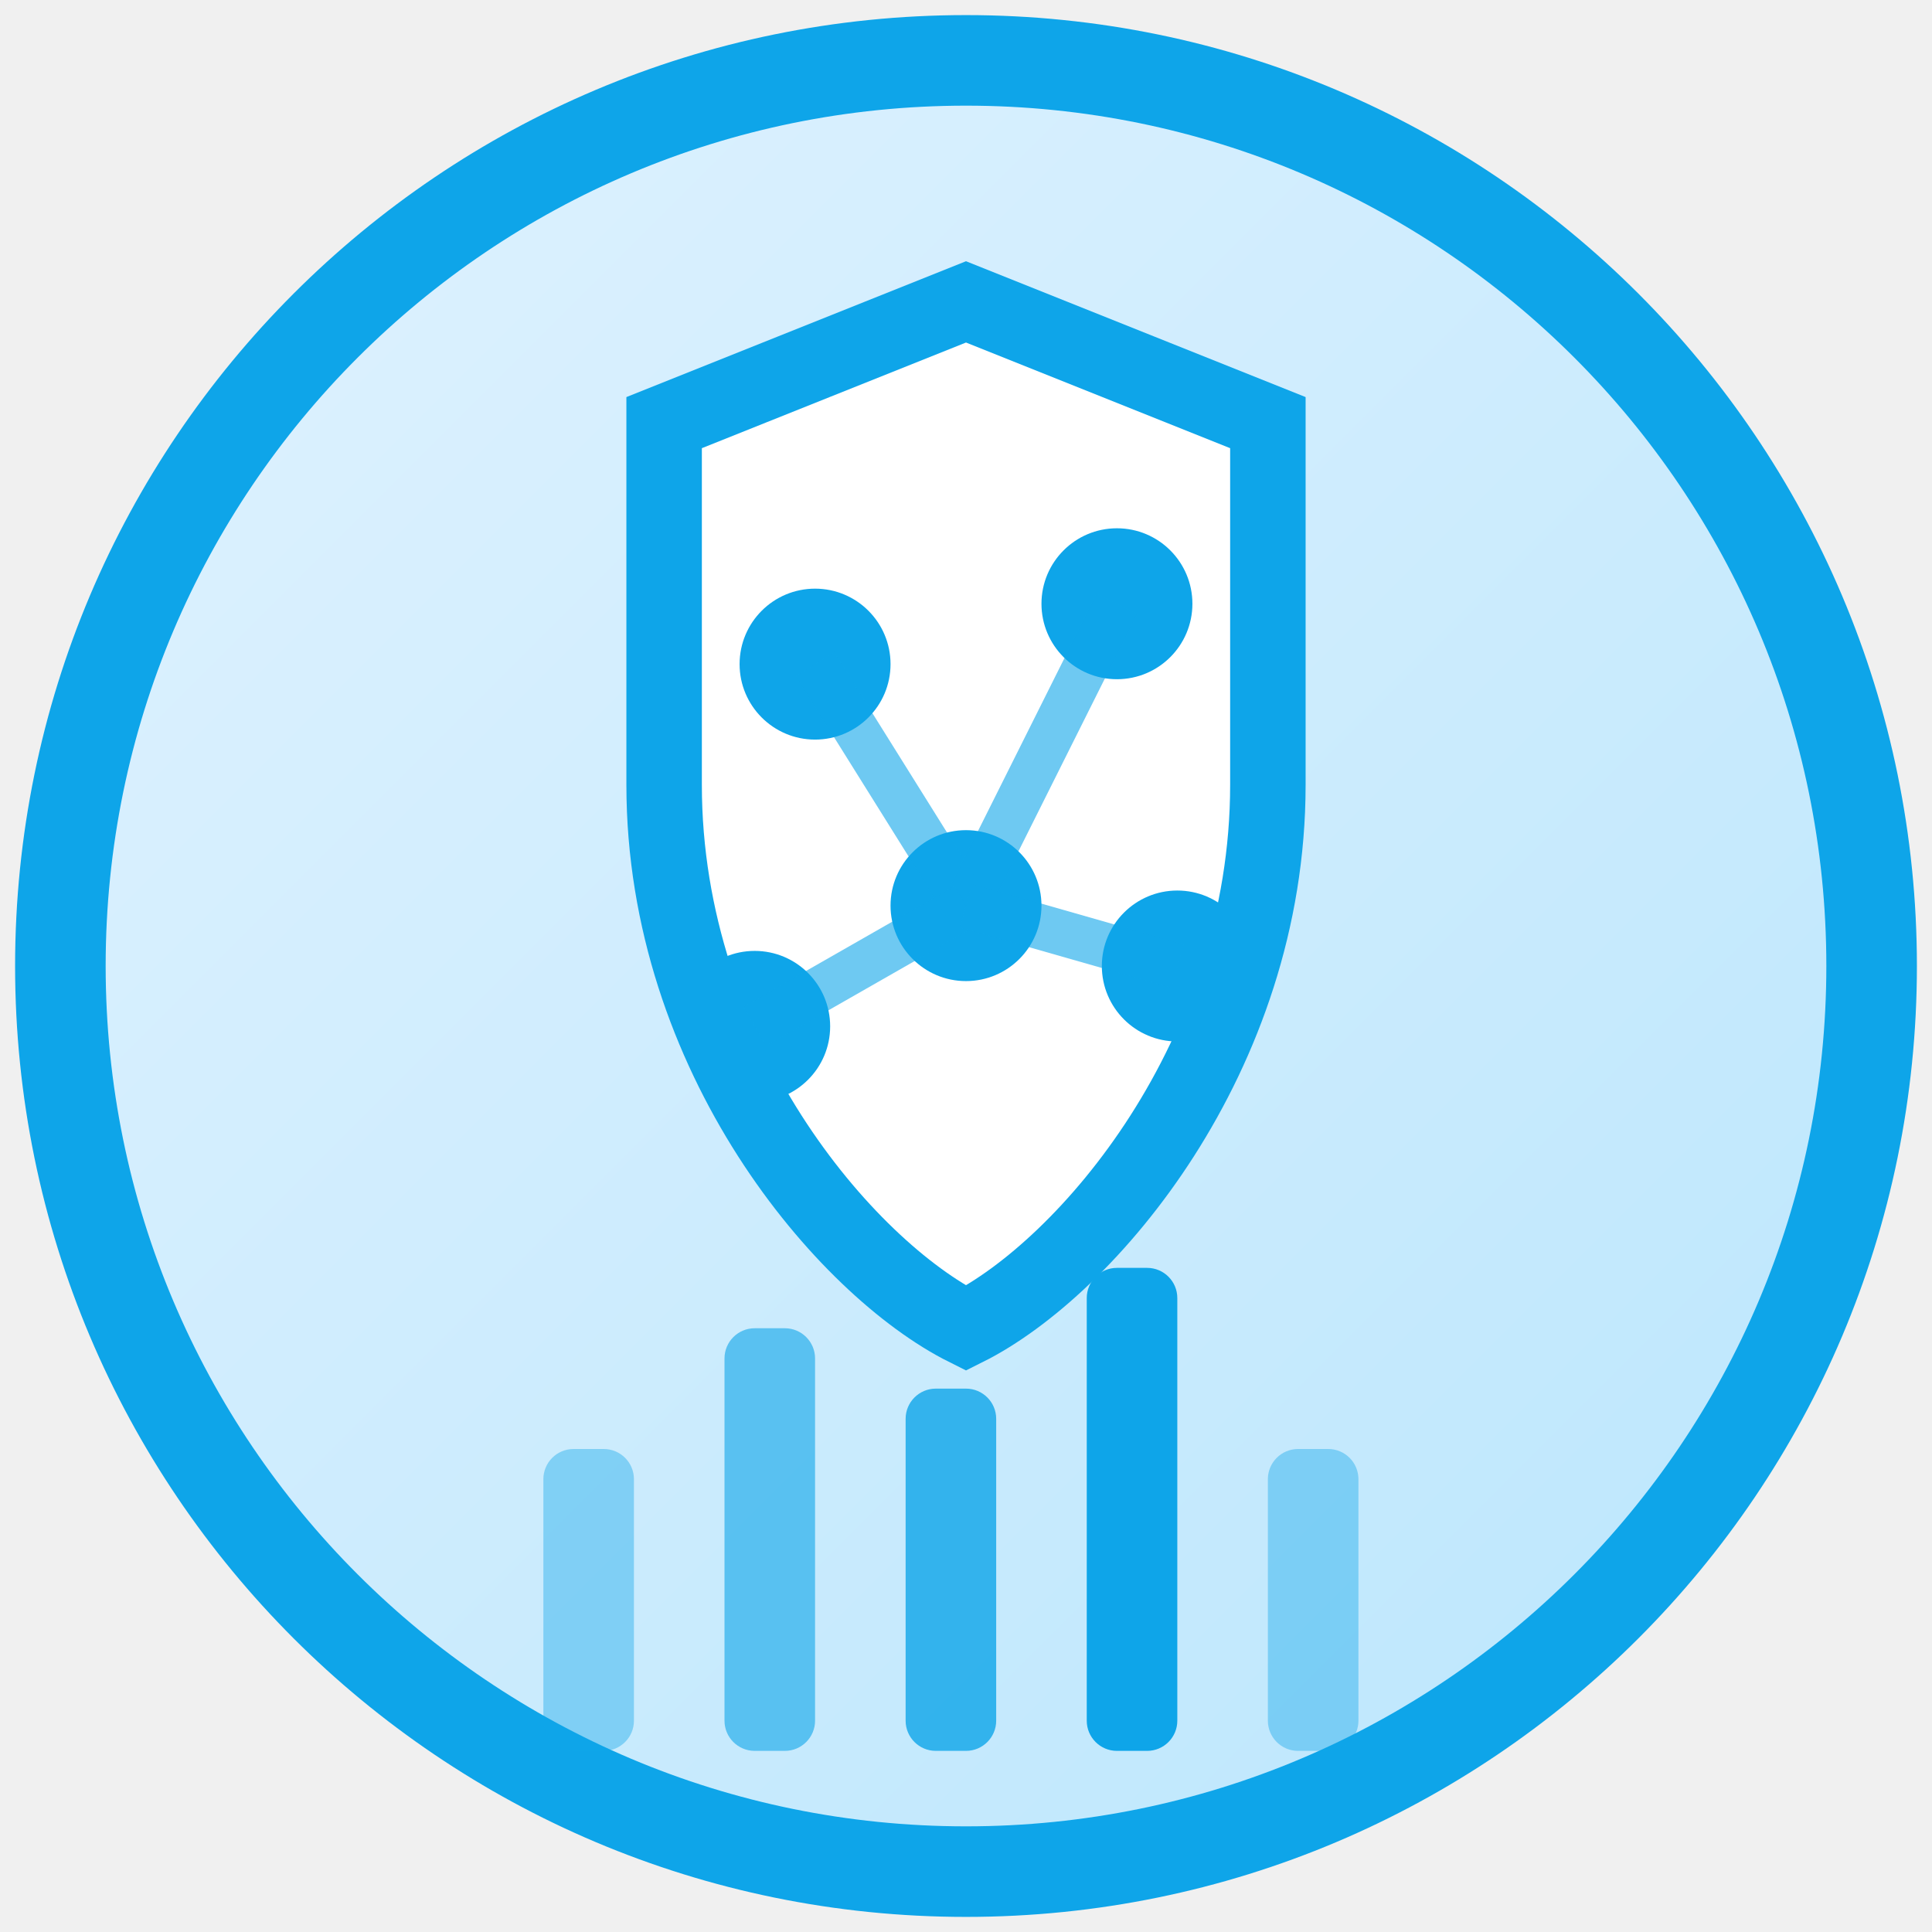
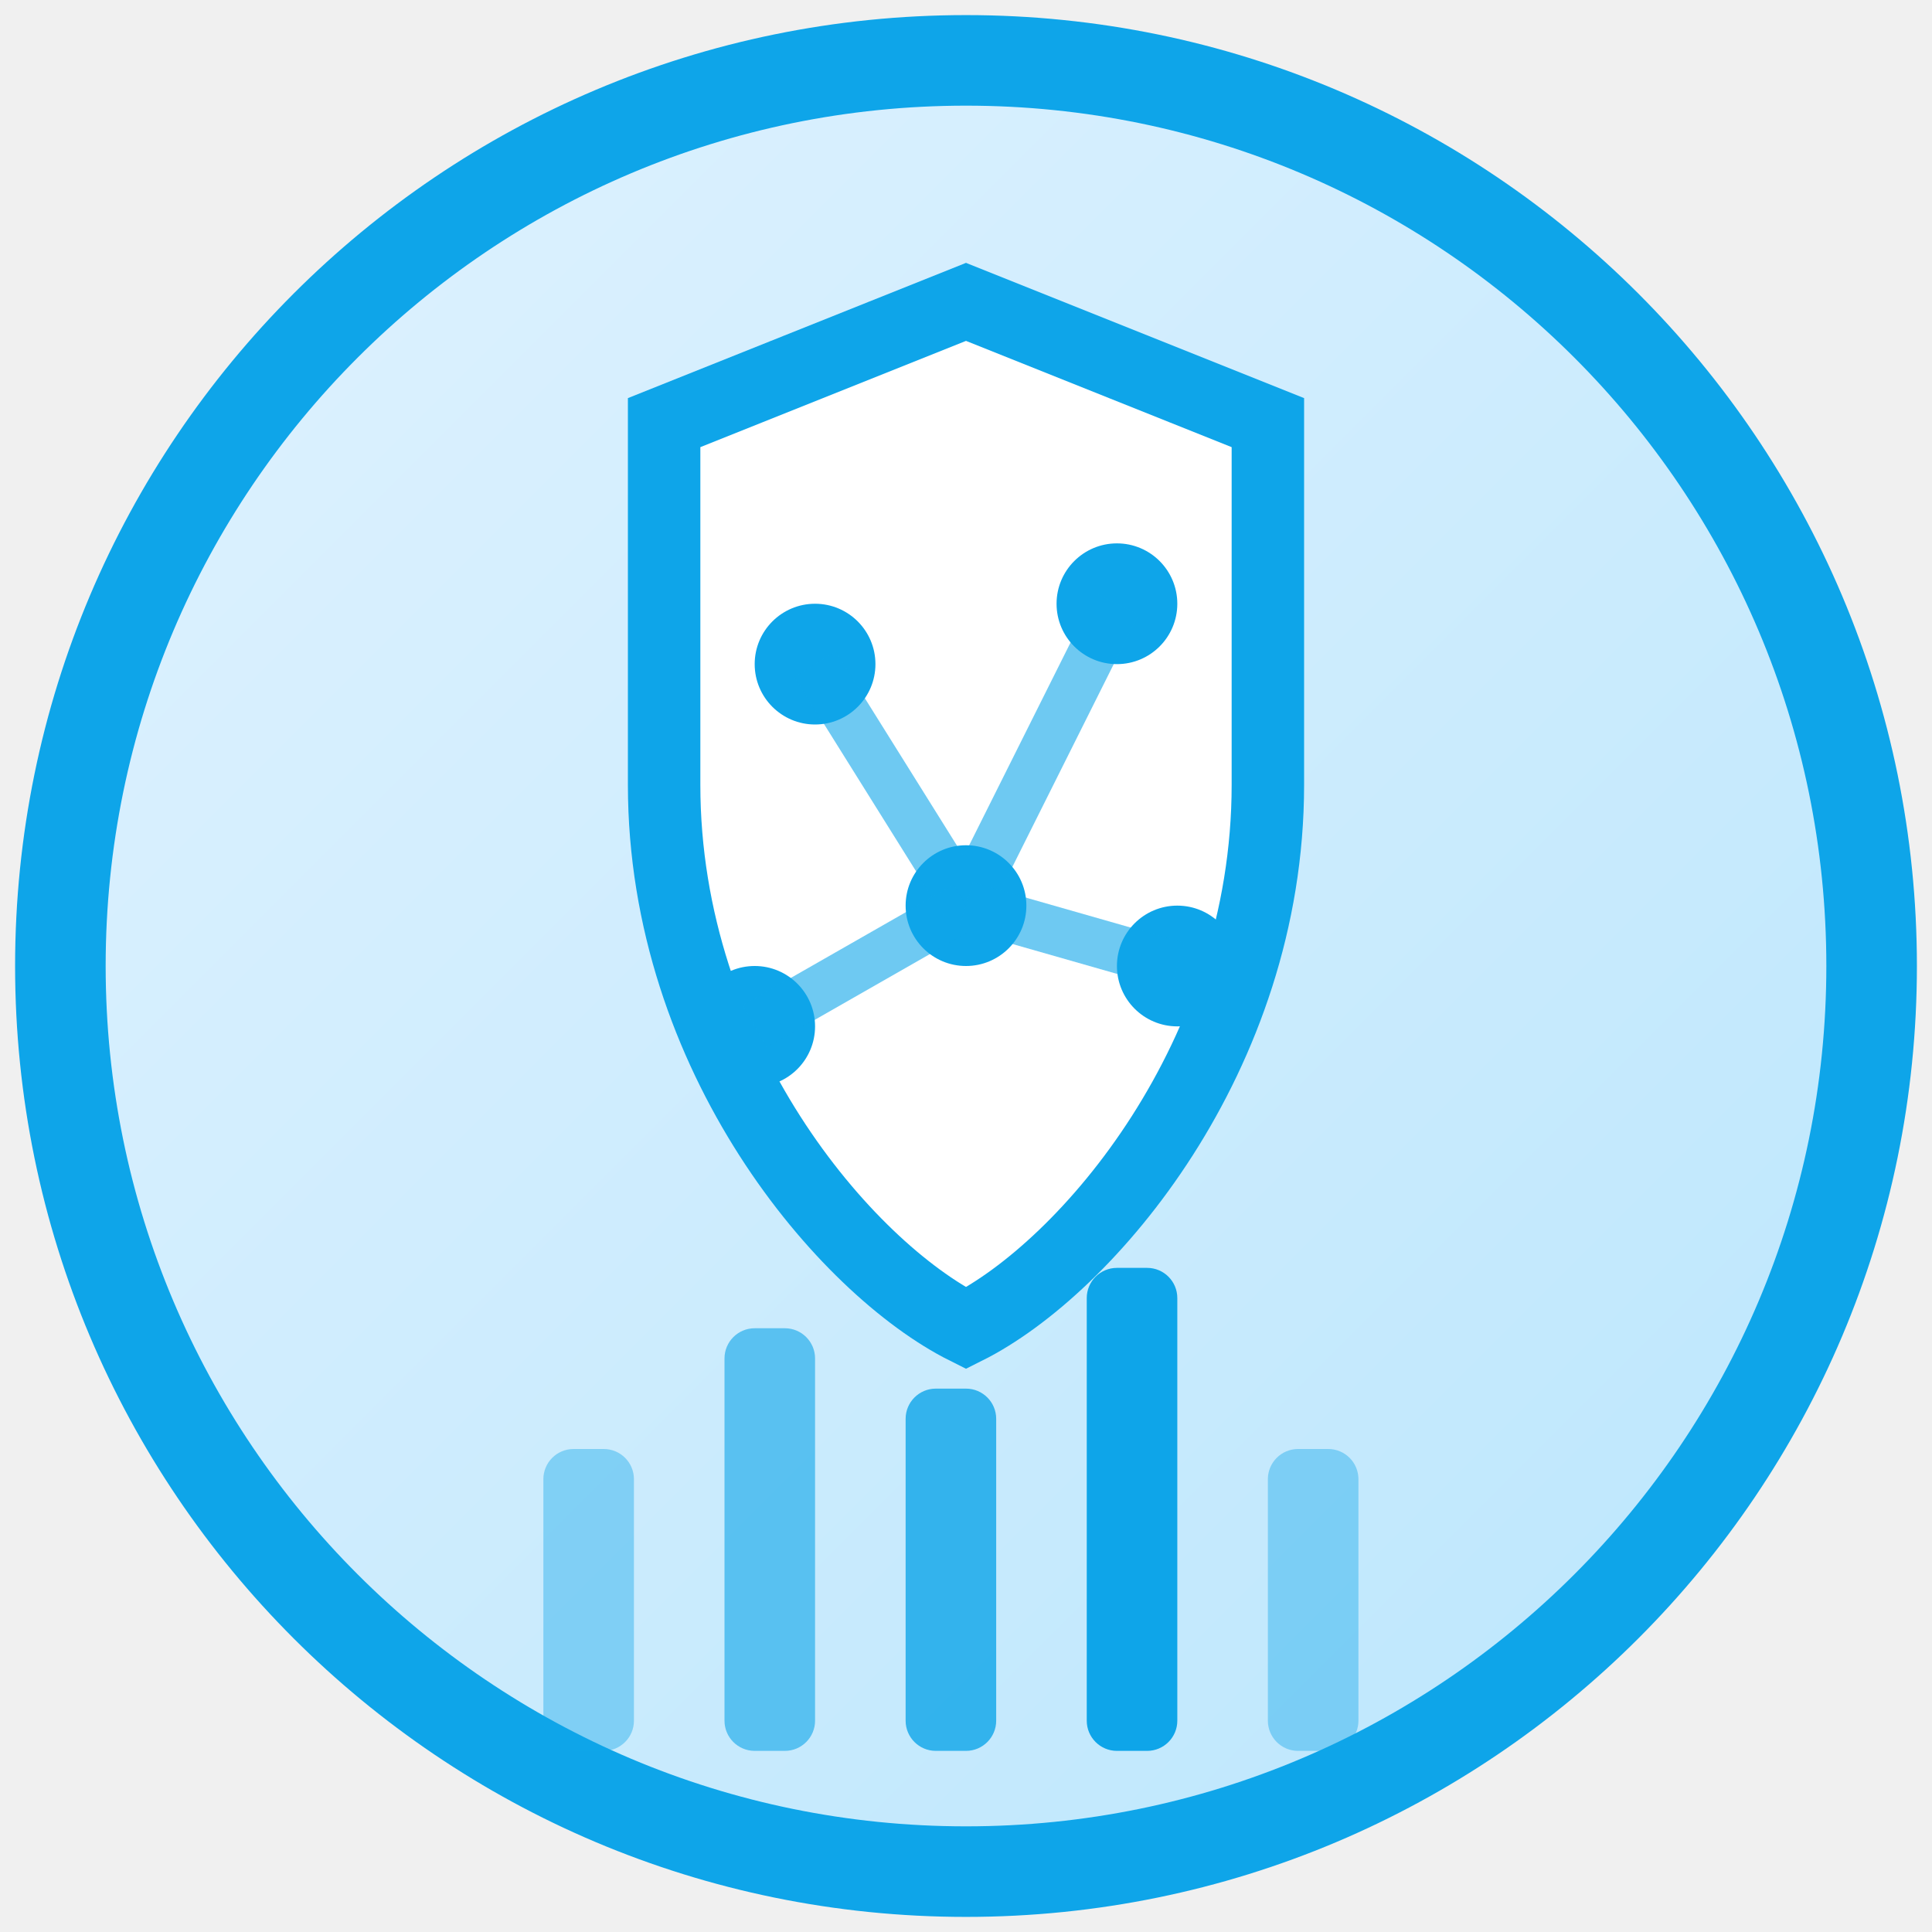
- <svg xmlns="http://www.w3.org/2000/svg" width="32" height="32" viewBox="0 0 64 64" fill="none">
+ <svg xmlns="http://www.w3.org/2000/svg" width="32" height="32" viewBox="0 0 32 32" fill="none">
  <defs>
    <linearGradient id="gradient" x1="0%" y1="0%" x2="100%" y2="100%">
      <stop offset="0%" style="stop-color:#E0F2FE;stop-opacity:1" />
      <stop offset="100%" style="stop-color:#BAE6FD;stop-opacity:1" />
    </linearGradient>
  </defs>
-   <circle cx="32" cy="32" r="30" fill="url(#gradient)" stroke="#0EA5E9" stroke-width="3" />
-   <path d="M32 10L22 14V26C22 35 28 42 32 44C36 42 42 35 42 26V14L32 10Z" fill="white" stroke="#0EA5E9" stroke-width="2.5" />
-   <circle cx="27" cy="22" r="2.5" fill="#0EA5E9" />
-   <circle cx="37" cy="20" r="2.5" fill="#0EA5E9" />
-   <circle cx="32" cy="30" r="2.5" fill="#0EA5E9" />
-   <circle cx="25" cy="34" r="2.5" fill="#0EA5E9" />
-   <circle cx="39" cy="32" r="2.5" fill="#0EA5E9" />
-   <line x1="27" y1="22" x2="32" y2="30" stroke="#0EA5E9" stroke-width="1.5" opacity="0.6" />
-   <line x1="37" y1="20" x2="32" y2="30" stroke="#0EA5E9" stroke-width="1.5" opacity="0.6" />
-   <line x1="32" y1="30" x2="25" y2="34" stroke="#0EA5E9" stroke-width="1.5" opacity="0.6" />
-   <line x1="32" y1="30" x2="39" y2="32" stroke="#0EA5E9" stroke-width="1.5" opacity="0.6" />
-   <rect x="18" y="48" width="3" height="10" rx="1" fill="#0EA5E9" opacity="0.4" />
-   <rect x="24" y="44" width="3" height="14" rx="1" fill="#0EA5E9" opacity="0.6" />
-   <rect x="30" y="46" width="3" height="12" rx="1" fill="#0EA5E9" opacity="0.8" />
-   <rect x="36" y="42" width="3" height="16" rx="1" fill="#0EA5E9" />
-   <rect x="42" y="48" width="3" height="10" rx="1" fill="#0EA5E9" opacity="0.4" />
+   <circle cx="16" cy="16" r="15" fill="url(#gradient)" stroke="#0EA5E9" stroke-width="1.5" />
+   <path d="M16 5L11 7V13C11 17.5 14 21 16 22C18 21 21 17.5 21 13V7L16 5Z" fill="white" stroke="#0EA5E9" stroke-width="1.2" />
+   <circle cx="13.5" cy="11" r="1" fill="#0EA5E9" />
+   <circle cx="18.5" cy="10" r="1" fill="#0EA5E9" />
+   <circle cx="16" cy="15" r="1" fill="#0EA5E9" />
+   <circle cx="12.5" cy="17" r="1" fill="#0EA5E9" />
+   <circle cx="19.5" cy="16" r="1" fill="#0EA5E9" />
+   <line x1="13.5" y1="11" x2="16" y2="15" stroke="#0EA5E9" stroke-width="0.8" opacity="0.6" />
+   <line x1="18.5" y1="10" x2="16" y2="15" stroke="#0EA5E9" stroke-width="0.8" opacity="0.6" />
+   <line x1="16" y1="15" x2="12.5" y2="17" stroke="#0EA5E9" stroke-width="0.8" opacity="0.6" />
+   <line x1="16" y1="15" x2="19.5" y2="16" stroke="#0EA5E9" stroke-width="0.8" opacity="0.6" />
+   <rect x="9" y="24" width="1.5" height="5" rx="0.5" fill="#0EA5E9" opacity="0.4" />
+   <rect x="12" y="22" width="1.5" height="7" rx="0.5" fill="#0EA5E9" opacity="0.6" />
+   <rect x="15" y="23" width="1.5" height="6" rx="0.5" fill="#0EA5E9" opacity="0.8" />
+   <rect x="18" y="21" width="1.5" height="8" rx="0.5" fill="#0EA5E9" />
+   <rect x="21" y="24" width="1.5" height="5" rx="0.5" fill="#0EA5E9" opacity="0.4" />
</svg>
